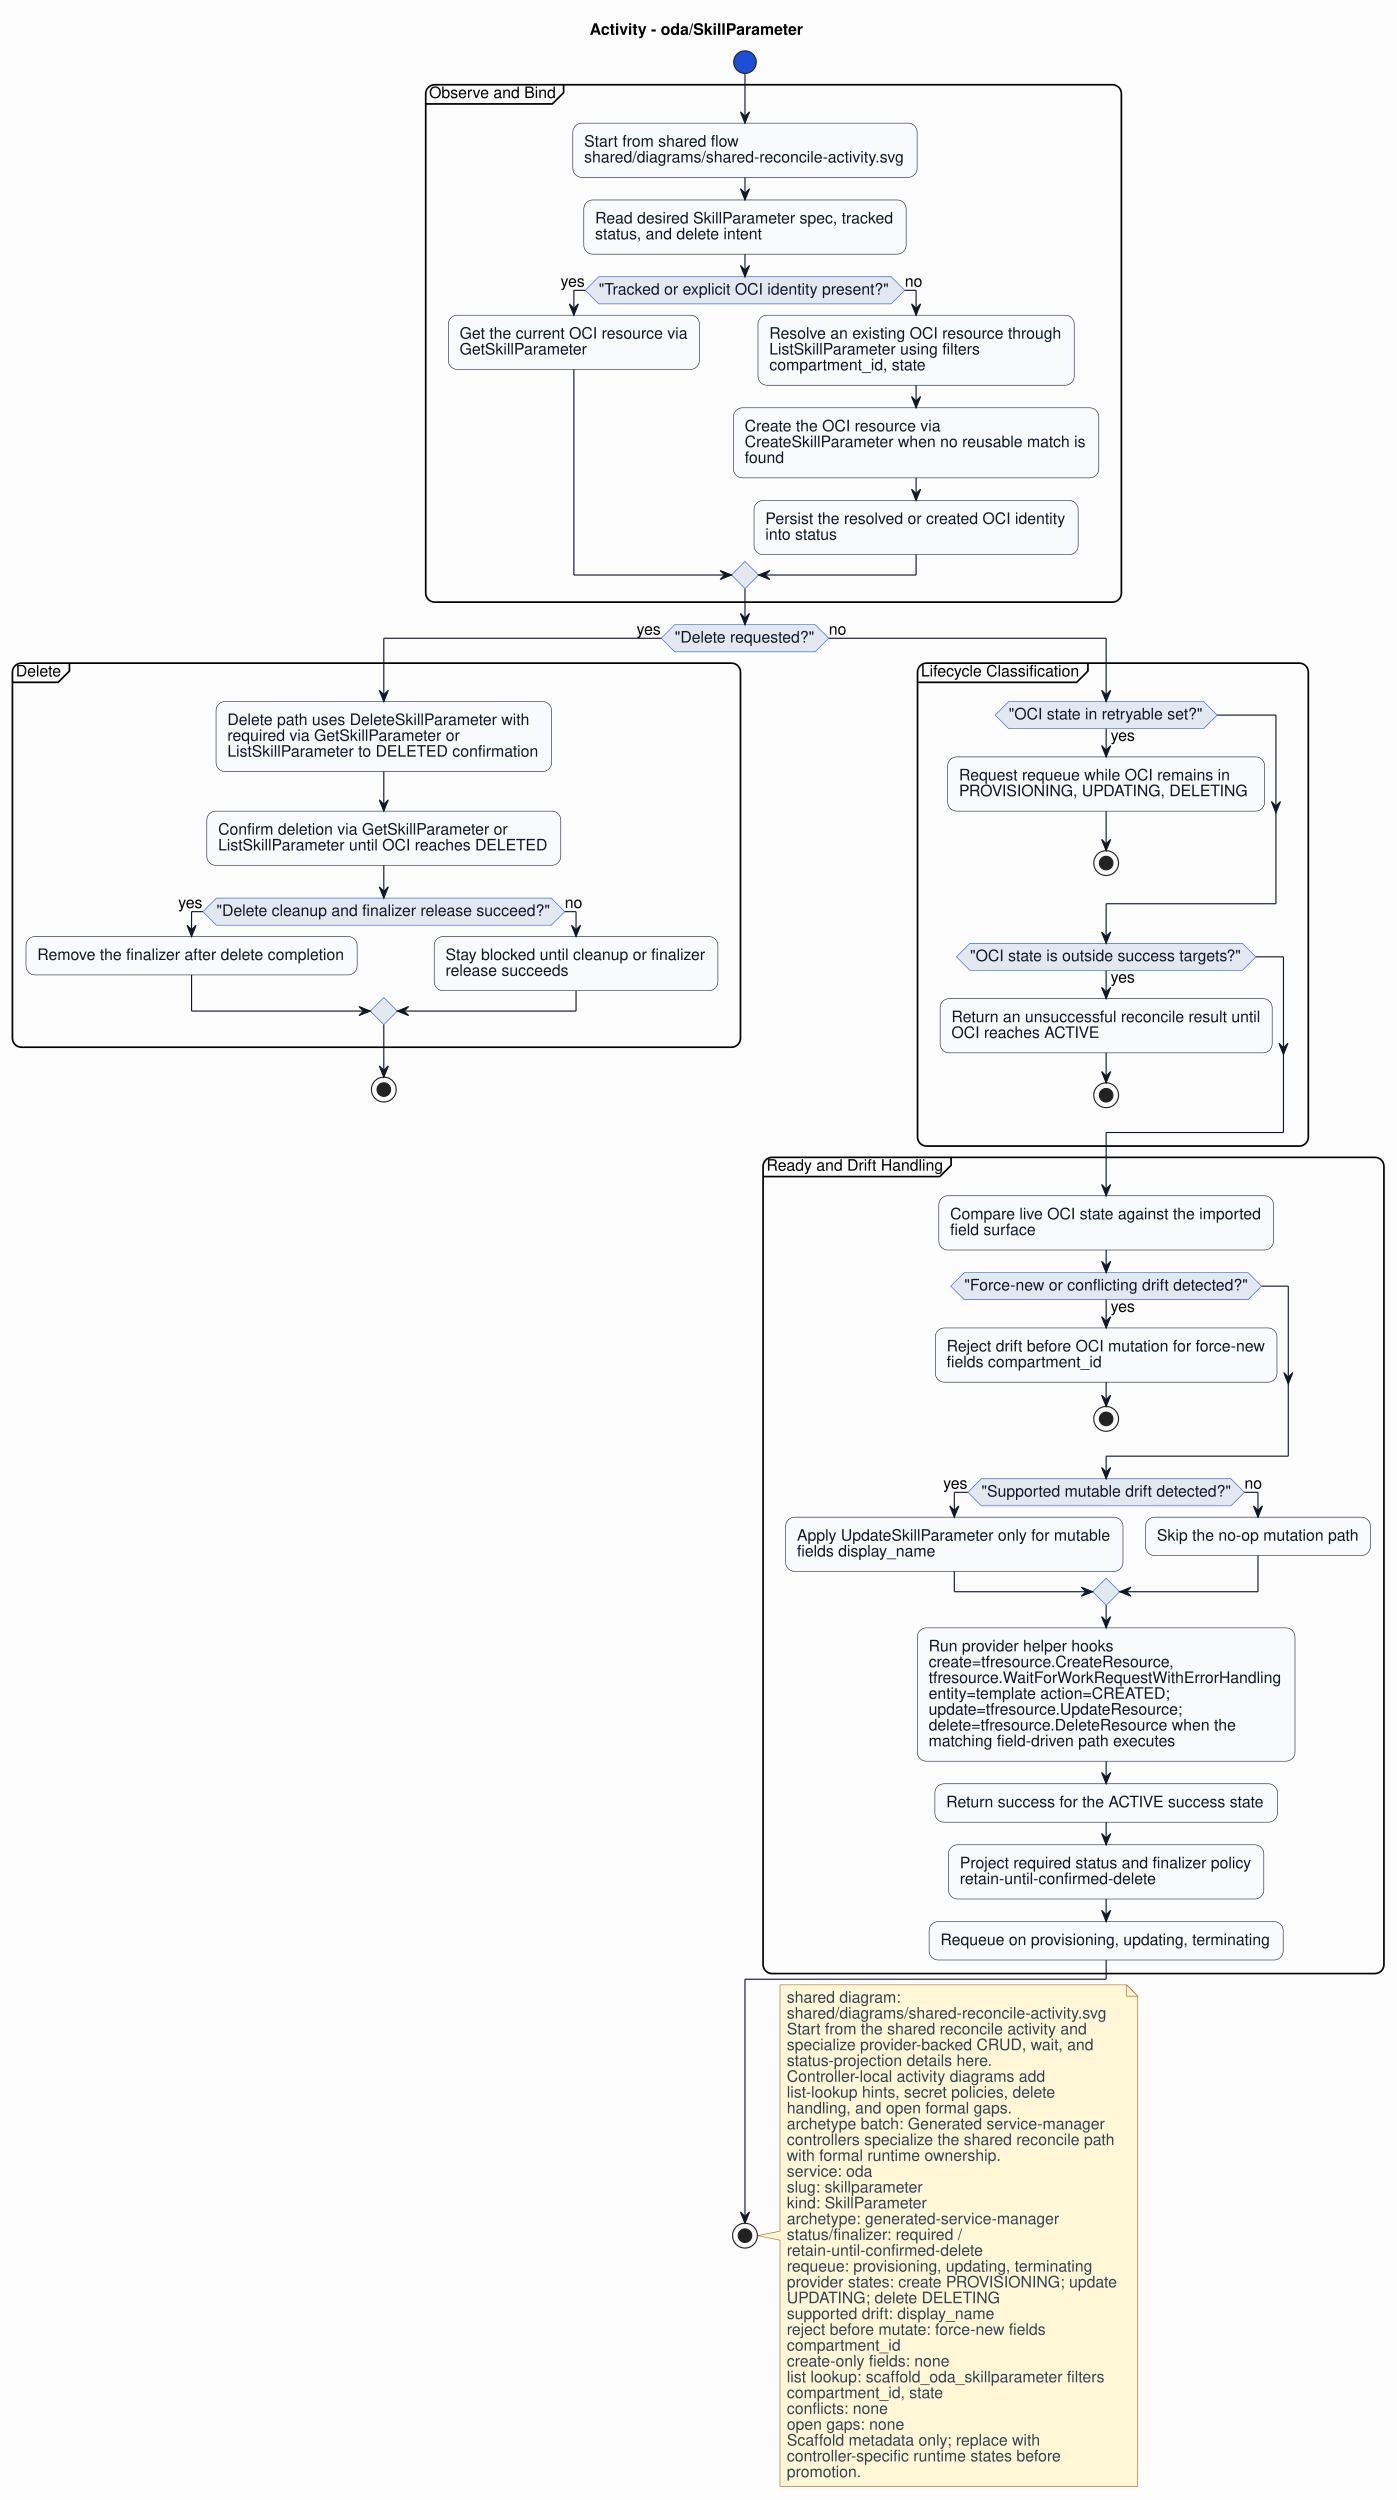
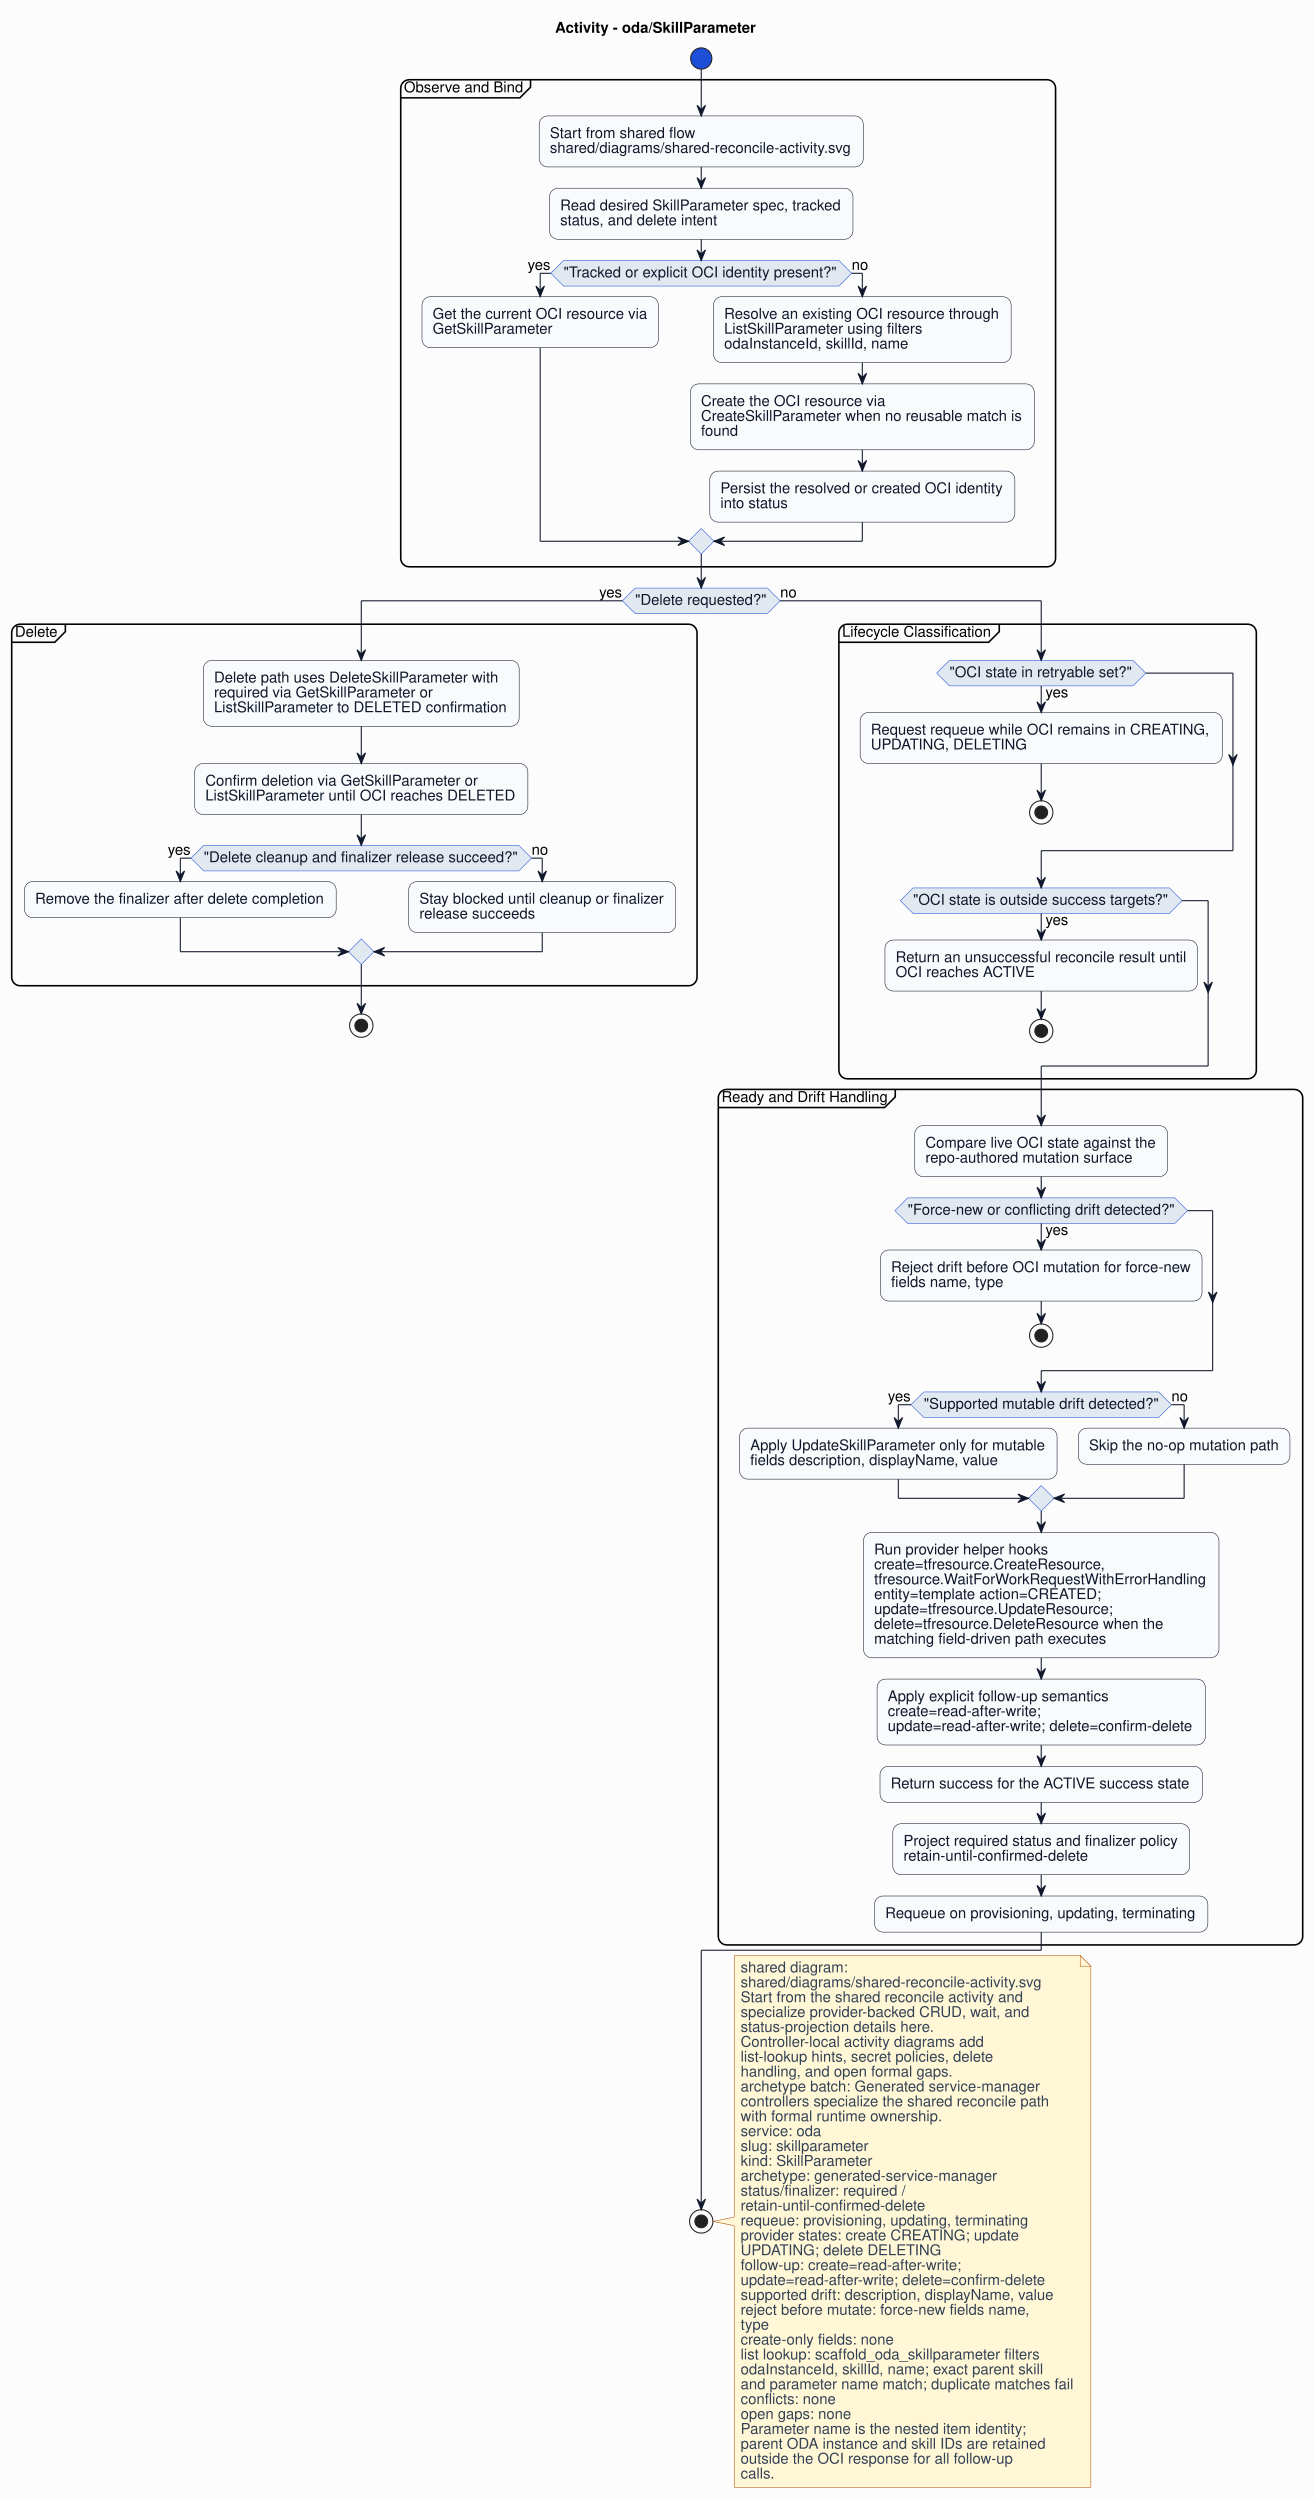
- <svg xmlns="http://www.w3.org/2000/svg" contentStyleType="text/css" data-diagram-type="ACTIVITY" height="2213px" preserveAspectRatio="none" style="width:1236px;height:2213px;background:#FCFCFD;" version="1.1" viewBox="0 0 1236 2213" width="1236px" zoomAndPan="magnify">
+ <svg xmlns="http://www.w3.org/2000/svg" contentStyleType="text/css" data-diagram-type="ACTIVITY" height="2351px" preserveAspectRatio="none" style="width:1236px;height:2351px;background:#FCFCFD;" version="1.1" viewBox="0 0 1236 2351" width="1236px" zoomAndPan="magnify">
  <defs />
  <g>
-     <rect fill="#FCFCFD" height="2213" style="stroke:none;stroke-width:1;" width="1236" x="0" y="0" />
+     <rect fill="#FCFCFD" height="2351" style="stroke:none;stroke-width:1;" width="1236" x="0" y="0" />
    <g class="title" data-source-line="10">
      <text fill="#000000" font-family="Helvetica" font-size="14" font-weight="bold" lengthAdjust="spacing" textLength="189.075" x="521.995" y="30.78">Activity - oda/SkillParameter</text>
    </g>
    <ellipse cx="659.455" cy="55" fill="#1D4ED8" rx="10" ry="10" style="stroke:#222222;stroke-width:1;" />
    <rect fill="none" height="458" rx="8" ry="8" style="stroke:#000000;stroke-width:1.5;" width="615.82" x="376.838" y="75" />
    <path d="M498.906,75 L498.906,82 L488.906,92 L376.838,92" fill="none" style="stroke:#000000;stroke-width:1.5;" />
    <text fill="#000000" font-family="Helvetica" font-size="14" lengthAdjust="spacing" textLength="112.068" x="379.838" y="86.78">Observe and Bind</text>
    <rect fill="#F8FAFC" height="48" rx="8" ry="8" style="stroke:#0F172A;stroke-width:0.5;" width="304.785" x="507.063" y="109" />
    <text fill="#0F172A" font-family="Helvetica" font-size="14" lengthAdjust="spacing" textLength="136.938" x="517.063" y="129.78">Start from shared flow</text>
    <text fill="#0F172A" font-family="Helvetica" font-size="14" lengthAdjust="spacing" textLength="284.785" x="517.063" y="143.78">shared/diagrams/shared-reconcile-activity.svg</text>
    <rect fill="#F8FAFC" height="48" rx="8" ry="8" style="stroke:#0F172A;stroke-width:0.5;" width="285.344" x="516.783" y="177" />
    <text fill="#0F172A" font-family="Helvetica" font-size="14" lengthAdjust="spacing" textLength="265.344" x="526.783" y="197.78">Read desired SkillParameter spec, tracked</text>
    <text fill="#0F172A" font-family="Helvetica" font-size="14" lengthAdjust="spacing" textLength="148.661" x="526.783" y="211.78">status, and delete intent</text>
    <polygon fill="#E2E8F0" points="529.99,245,788.921,245,800.921,257,788.921,269,529.99,269,517.99,257,529.99,245" style="stroke:#1D4ED8;stroke-width:0.5;" />
    <text fill="#0F172A" font-family="Helvetica" font-size="14" lengthAdjust="spacing" textLength="258.932" x="529.99" y="260.78">"Tracked or explicit OCI identity present?"</text>
    <text fill="#000000" font-family="Helvetica" font-size="14" lengthAdjust="spacing" textLength="21.786" x="496.203" y="253.78">yes</text>
    <text fill="#000000" font-family="Helvetica" font-size="14" lengthAdjust="spacing" textLength="15.572" x="800.921" y="253.78">no</text>
    <rect fill="#F8FAFC" height="48" rx="8" ry="8" style="stroke:#0F172A;stroke-width:0.5;" width="222.303" x="396.838" y="279" />
    <text fill="#0F172A" font-family="Helvetica" font-size="14" lengthAdjust="spacing" textLength="202.303" x="406.838" y="299.78">Get the current OCI resource via</text>
    <text fill="#0F172A" font-family="Helvetica" font-size="14" lengthAdjust="spacing" textLength="113.593" x="406.838" y="313.78">GetSkillParameter</text>
    <rect fill="#F8FAFC" height="62" rx="8" ry="8" style="stroke:#0F172A;stroke-width:0.5;" width="279.909" x="670.967" y="279" />
    <text fill="#0F172A" font-family="Helvetica" font-size="14" lengthAdjust="spacing" textLength="259.909" x="680.967" y="299.78">Resolve an existing OCI resource through</text>
    <text fill="#0F172A" font-family="Helvetica" font-size="14" lengthAdjust="spacing" textLength="187.51" x="680.967" y="313.78">ListSkillParameter using filters</text>
-     <text fill="#0F172A" font-family="Helvetica" font-size="14" lengthAdjust="spacing" textLength="138.51" x="680.967" y="327.78">compartment_id, state</text>
+     <text fill="#0F172A" font-family="Helvetica" font-size="14" lengthAdjust="spacing" textLength="173.544" x="680.967" y="327.78">odaInstanceId, skillId, name</text>
    <rect fill="#F8FAFC" height="62" rx="8" ry="8" style="stroke:#0F172A;stroke-width:0.5;" width="323.475" x="649.184" y="361" />
    <text fill="#0F172A" font-family="Helvetica" font-size="14" lengthAdjust="spacing" textLength="174.296" x="659.184" y="381.78">Create the OCI resource via</text>
    <text fill="#0F172A" font-family="Helvetica" font-size="14" lengthAdjust="spacing" textLength="303.475" x="659.184" y="395.78">CreateSkillParameter when no reusable match is</text>
    <text fill="#0F172A" font-family="Helvetica" font-size="14" lengthAdjust="spacing" textLength="35.034" x="659.184" y="409.78">found</text>
    <rect fill="#F8FAFC" height="48" rx="8" ry="8" style="stroke:#0F172A;stroke-width:0.5;" width="286.896" x="667.473" y="443" />
    <text fill="#0F172A" font-family="Helvetica" font-size="14" lengthAdjust="spacing" textLength="266.896" x="677.473" y="463.78">Persist the resolved or created OCI identity</text>
    <text fill="#0F172A" font-family="Helvetica" font-size="14" lengthAdjust="spacing" textLength="63.813" x="677.473" y="477.78">into status</text>
    <polygon fill="#E2E8F0" points="659.455,497,671.455,509,659.455,521,647.455,509,659.455,497" style="stroke:#1D4ED8;stroke-width:0.5;" />
    <polygon fill="#E2E8F0" points="597.279,553,721.632,553,733.632,565,721.632,577,597.279,577,585.279,565,597.279,553" style="stroke:#1D4ED8;stroke-width:0.5;" />
    <text fill="#0F172A" font-family="Helvetica" font-size="14" lengthAdjust="spacing" textLength="124.353" x="597.279" y="568.78">"Delete requested?"</text>
    <text fill="#000000" font-family="Helvetica" font-size="14" lengthAdjust="spacing" textLength="21.786" x="563.493" y="561.78">yes</text>
    <text fill="#000000" font-family="Helvetica" font-size="14" lengthAdjust="spacing" textLength="15.572" x="733.632" y="561.78">no</text>
    <rect fill="none" height="340" rx="8" ry="8" style="stroke:#000000;stroke-width:1.5;" width="644.481" x="11" y="587" />
    <path d="M61.469,587 L61.469,594 L51.469,604 L11,604" fill="none" style="stroke:#000000;stroke-width:1.5;" />
    <text fill="#000000" font-family="Helvetica" font-size="14" lengthAdjust="spacing" textLength="40.469" x="14" y="598.78">Delete</text>
    <rect fill="#F8FAFC" height="62" rx="8" ry="8" style="stroke:#0F172A;stroke-width:0.5;" width="296.985" x="191.251" y="621" />
    <text fill="#0F172A" font-family="Helvetica" font-size="14" lengthAdjust="spacing" textLength="269.24" x="201.251" y="641.78">Delete path uses DeleteSkillParameter with</text>
    <text fill="#0F172A" font-family="Helvetica" font-size="14" lengthAdjust="spacing" textLength="206.972" x="201.251" y="655.78">required via GetSkillParameter or</text>
    <text fill="#0F172A" font-family="Helvetica" font-size="14" lengthAdjust="spacing" textLength="276.985" x="201.251" y="669.78">ListSkillParameter to DELETED confirmation</text>
    <rect fill="#F8FAFC" height="48" rx="8" ry="8" style="stroke:#0F172A;stroke-width:0.5;" width="313.323" x="183.083" y="718" />
    <text fill="#0F172A" font-family="Helvetica" font-size="14" lengthAdjust="spacing" textLength="257.544" x="193.083" y="738.78">Confirm deletion via GetSkillParameter or</text>
    <text fill="#0F172A" font-family="Helvetica" font-size="14" lengthAdjust="spacing" textLength="293.323" x="193.083" y="752.78">ListSkillParameter until OCI reaches DELETED</text>
    <polygon fill="#E2E8F0" points="191.572,795,487.916,795,499.916,807,487.916,819,191.572,819,179.572,807,191.572,795" style="stroke:#1D4ED8;stroke-width:0.5;" />
    <text fill="#0F172A" font-family="Helvetica" font-size="14" lengthAdjust="spacing" textLength="296.345" x="191.572" y="810.78">"Delete cleanup and finalizer release succeed?"</text>
    <text fill="#000000" font-family="Helvetica" font-size="14" lengthAdjust="spacing" textLength="21.786" x="157.786" y="803.78">yes</text>
    <text fill="#000000" font-family="Helvetica" font-size="14" lengthAdjust="spacing" textLength="15.572" x="499.916" y="803.78">no</text>
    <rect fill="#F8FAFC" height="34" rx="8" ry="8" style="stroke:#0F172A;stroke-width:0.5;" width="293.144" x="23" y="829" />
    <text fill="#0F172A" font-family="Helvetica" font-size="14" lengthAdjust="spacing" textLength="273.144" x="33" y="849.78">Remove the finalizer after delete completion</text>
    <rect fill="#F8FAFC" height="48" rx="8" ry="8" style="stroke:#0F172A;stroke-width:0.5;" width="251.13" x="384.352" y="829" />
    <text fill="#0F172A" font-family="Helvetica" font-size="14" lengthAdjust="spacing" textLength="231.13" x="394.352" y="849.78">Stay blocked until cleanup or finalizer</text>
    <text fill="#0F172A" font-family="Helvetica" font-size="14" lengthAdjust="spacing" textLength="108.951" x="394.352" y="863.78">release succeeds</text>
    <polygon fill="#E2E8F0" points="339.744,883,351.744,895,339.744,907,327.744,895,339.744,883" style="stroke:#1D4ED8;stroke-width:0.5;" />
    <ellipse cx="339.744" cy="964.5" fill="none" rx="11" ry="11" style="stroke:#222222;stroke-width:1;" />
    <ellipse cx="339.744" cy="964.5" fill="#222222" rx="6" ry="6" style="stroke:#222222;stroke-width:1;" />
-     <rect fill="none" height="427.5" rx="8" ry="8" style="stroke:#000000;stroke-width:1.5;" width="345.916" x="812.208" y="587" />
-     <path d="M963.043,587 L963.043,594 L953.043,604 L812.208,604" fill="none" style="stroke:#000000;stroke-width:1.5;" />
-     <text fill="#000000" font-family="Helvetica" font-size="14" lengthAdjust="spacing" textLength="140.834" x="815.208" y="598.78">Lifecycle Classification</text>
-     <rect fill="#F8FAFC" height="48" rx="8" ry="8" style="stroke:#0F172A;stroke-width:0.5;" width="280.593" x="838.87" y="670" />
-     <text fill="#0F172A" font-family="Helvetica" font-size="14" lengthAdjust="spacing" textLength="240.454" x="848.87" y="690.78">Request requeue while OCI remains in</text>
-     <text fill="#0F172A" font-family="Helvetica" font-size="14" lengthAdjust="spacing" textLength="260.593" x="848.87" y="704.78">PROVISIONING, UPDATING, DELETING</text>
+     <rect fill="none" height="427.5" rx="8" ry="8" style="stroke:#000000;stroke-width:1.5;" width="392.571" x="788.881" y="587" />
+     <path d="M939.715,587 L939.715,594 L929.715,604 L788.881,604" fill="none" style="stroke:#000000;stroke-width:1.5;" />
+     <text fill="#000000" font-family="Helvetica" font-size="14" lengthAdjust="spacing" textLength="140.834" x="791.881" y="598.78">Lifecycle Classification</text>
+     <rect fill="#F8FAFC" height="48" rx="8" ry="8" style="stroke:#0F172A;stroke-width:0.5;" width="340.571" x="808.881" y="670" />
+     <text fill="#0F172A" font-family="Helvetica" font-size="14" lengthAdjust="spacing" textLength="320.571" x="818.881" y="690.78">Request requeue while OCI remains in CREATING,</text>
+     <text fill="#0F172A" font-family="Helvetica" font-size="14" lengthAdjust="spacing" textLength="150.131" x="818.881" y="704.78">UPDATING, DELETING</text>
    <ellipse cx="979.167" cy="764" fill="none" rx="11" ry="11" style="stroke:#222222;stroke-width:1;" />
    <ellipse cx="979.167" cy="764" fill="#222222" rx="6" ry="6" style="stroke:#222222;stroke-width:1;" />
    <polygon fill="#E2E8F0" points="892.883,621,1065.45,621,1077.45,633,1065.45,645,892.883,645,880.883,633,892.883,621" style="stroke:#1D4ED8;stroke-width:0.5;" />
    <text fill="#000000" font-family="Helvetica" font-size="14" lengthAdjust="spacing" textLength="21.786" x="983.167" y="655.78">yes</text>
    <text fill="#0F172A" font-family="Helvetica" font-size="14" lengthAdjust="spacing" textLength="172.566" x="892.883" y="636.78">"OCI state in retryable set?"</text>
    <rect fill="#F8FAFC" height="48" rx="8" ry="8" style="stroke:#0F172A;stroke-width:0.5;" width="293.916" x="832.208" y="884" />
    <text fill="#0F172A" font-family="Helvetica" font-size="14" lengthAdjust="spacing" textLength="273.916" x="842.208" y="904.78">Return an unsuccessful reconcile result until</text>
    <text fill="#0F172A" font-family="Helvetica" font-size="14" lengthAdjust="spacing" textLength="133.041" x="842.208" y="918.78">OCI reaches ACTIVE</text>
    <ellipse cx="979.167" cy="969.5" fill="none" rx="11" ry="11" style="stroke:#222222;stroke-width:1;" />
    <ellipse cx="979.167" cy="969.5" fill="#222222" rx="6" ry="6" style="stroke:#222222;stroke-width:1;" />
    <polygon fill="#E2E8F0" points="858.645,835,1099.688,835,1111.688,847,1099.688,859,858.645,859,846.645,847,858.645,835" style="stroke:#1D4ED8;stroke-width:0.5;" />
    <text fill="#000000" font-family="Helvetica" font-size="14" lengthAdjust="spacing" textLength="21.786" x="983.167" y="869.78">yes</text>
    <text fill="#0F172A" font-family="Helvetica" font-size="14" lengthAdjust="spacing" textLength="241.042" x="858.645" y="850.78">"OCI state is outside success targets?"</text>
-     <rect fill="none" height="722.5" rx="8" ry="8" style="stroke:#000000;stroke-width:1.5;" width="549.584" x="675.481" y="1024.5" />
+     <rect fill="none" height="804.5" rx="8" ry="8" style="stroke:#000000;stroke-width:1.5;" width="549.584" x="675.481" y="1024.5" />
    <path d="M841.901,1024.5 L841.901,1031.5 L831.901,1041.5 L675.481,1041.5" fill="none" style="stroke:#000000;stroke-width:1.5;" />
    <text fill="#000000" font-family="Helvetica" font-size="14" lengthAdjust="spacing" textLength="156.42" x="678.481" y="1036.28">Ready and Drift Handling</text>
-     <rect fill="#F8FAFC" height="48" rx="8" ry="8" style="stroke:#0F172A;stroke-width:0.5;" width="296.24" x="831.046" y="1058.5" />
-     <text fill="#0F172A" font-family="Helvetica" font-size="14" lengthAdjust="spacing" textLength="276.24" x="841.046" y="1079.28">Compare live OCI state against the imported</text>
-     <text fill="#0F172A" font-family="Helvetica" font-size="14" lengthAdjust="spacing" textLength="75.482" x="841.046" y="1093.28">field surface</text>
+     <rect fill="#F8FAFC" height="48" rx="8" ry="8" style="stroke:#0F172A;stroke-width:0.5;" width="237.882" x="860.226" y="1058.5" />
+     <text fill="#0F172A" font-family="Helvetica" font-size="14" lengthAdjust="spacing" textLength="217.882" x="870.226" y="1079.28">Compare live OCI state against the</text>
+     <text fill="#0F172A" font-family="Helvetica" font-size="14" lengthAdjust="spacing" textLength="195.337" x="870.226" y="1093.28">repo-authored mutation surface</text>
    <rect fill="#F8FAFC" height="48" rx="8" ry="8" style="stroke:#0F172A;stroke-width:0.5;" width="302.447" x="827.943" y="1175.5" />
    <text fill="#0F172A" font-family="Helvetica" font-size="14" lengthAdjust="spacing" textLength="282.447" x="837.943" y="1196.28">Reject drift before OCI mutation for force-new</text>
-     <text fill="#0F172A" font-family="Helvetica" font-size="14" lengthAdjust="spacing" textLength="136.951" x="837.943" y="1210.28">fields compartment_id</text>
+     <text fill="#0F172A" font-family="Helvetica" font-size="14" lengthAdjust="spacing" textLength="105.834" x="837.943" y="1210.28">fields name, type</text>
    <ellipse cx="979.167" cy="1256" fill="none" rx="11" ry="11" style="stroke:#222222;stroke-width:1;" />
    <ellipse cx="979.167" cy="1256" fill="#222222" rx="6" ry="6" style="stroke:#222222;stroke-width:1;" />
    <polygon fill="#E2E8F0" points="853.583,1126.5,1104.749,1126.5,1116.749,1138.5,1104.749,1150.5,853.583,1150.5,841.583,1138.5,853.583,1126.5" style="stroke:#1D4ED8;stroke-width:0.5;" />
    <text fill="#000000" font-family="Helvetica" font-size="14" lengthAdjust="spacing" textLength="21.786" x="983.167" y="1161.28">yes</text>
    <text fill="#0F172A" font-family="Helvetica" font-size="14" lengthAdjust="spacing" textLength="251.166" x="853.583" y="1142.28">"Force-new or conflicting drift detected?"</text>
    <polygon fill="#E2E8F0" points="868.739,1309,1089.594,1309,1101.594,1321,1089.594,1333,868.739,1333,856.739,1321,868.739,1309" style="stroke:#1D4ED8;stroke-width:0.5;" />
    <text fill="#0F172A" font-family="Helvetica" font-size="14" lengthAdjust="spacing" textLength="220.856" x="868.739" y="1324.78">"Supported mutable drift detected?"</text>
    <text fill="#000000" font-family="Helvetica" font-size="14" lengthAdjust="spacing" textLength="21.786" x="834.953" y="1317.78">yes</text>
    <text fill="#000000" font-family="Helvetica" font-size="14" lengthAdjust="spacing" textLength="15.572" x="1101.594" y="1317.78">no</text>
    <rect fill="#F8FAFC" height="48" rx="8" ry="8" style="stroke:#0F172A;stroke-width:0.5;" width="298.578" x="695.481" y="1343" />
    <text fill="#0F172A" font-family="Helvetica" font-size="14" lengthAdjust="spacing" textLength="278.578" x="705.481" y="1363.78">Apply UpdateSkillParameter only for mutable</text>
-     <text fill="#0F172A" font-family="Helvetica" font-size="14" lengthAdjust="spacing" textLength="122.958" x="705.481" y="1377.78">fields display_name</text>
+     <text fill="#0F172A" font-family="Helvetica" font-size="14" lengthAdjust="spacing" textLength="234.227" x="705.481" y="1377.78">fields description, displayName, value</text>
    <rect fill="#F8FAFC" height="34" rx="8" ry="8" style="stroke:#0F172A;stroke-width:0.5;" width="199.006" x="1014.06" y="1343" />
    <text fill="#0F172A" font-family="Helvetica" font-size="14" lengthAdjust="spacing" textLength="179.006" x="1024.06" y="1363.78">Skip the no-op mutation path</text>
    <polygon fill="#E2E8F0" points="979.167,1397,991.167,1409,979.167,1421,967.167,1409,979.167,1397" style="stroke:#1D4ED8;stroke-width:0.5;" />
    <rect fill="#F8FAFC" height="118" rx="8" ry="8" style="stroke:#0F172A;stroke-width:0.5;" width="334.316" x="812.008" y="1441" />
    <text fill="#0F172A" font-family="Helvetica" font-size="14" lengthAdjust="spacing" textLength="164.206" x="822.008" y="1461.78">Run provider helper hooks</text>
    <text fill="#0F172A" font-family="Helvetica" font-size="14" lengthAdjust="spacing" textLength="219.051" x="822.008" y="1475.78">create=tfresource.CreateResource,</text>
    <text fill="#0F172A" font-family="Helvetica" font-size="14" lengthAdjust="spacing" textLength="314.316" x="822.008" y="1489.78">tfresource.WaitForWorkRequestWithErrorHandling</text>
    <text fill="#0F172A" font-family="Helvetica" font-size="14" lengthAdjust="spacing" textLength="215.544" x="822.008" y="1503.78">entity=template action=CREATED;</text>
    <text fill="#0F172A" font-family="Helvetica" font-size="14" lengthAdjust="spacing" textLength="226.085" x="822.008" y="1517.78">update=tfresource.UpdateResource;</text>
    <text fill="#0F172A" font-family="Helvetica" font-size="14" lengthAdjust="spacing" textLength="273.554" x="822.008" y="1531.78">delete=tfresource.DeleteResource when the</text>
    <text fill="#0F172A" font-family="Helvetica" font-size="14" lengthAdjust="spacing" textLength="220.233" x="822.008" y="1545.78">matching field-driven path executes</text>
-     <rect fill="#F8FAFC" height="34" rx="8" ry="8" style="stroke:#0F172A;stroke-width:0.5;" width="303.22" x="827.557" y="1579" />
-     <text fill="#0F172A" font-family="Helvetica" font-size="14" lengthAdjust="spacing" textLength="283.22" x="837.557" y="1599.78">Return success for the ACTIVE success state</text>
-     <rect fill="#F8FAFC" height="48" rx="8" ry="8" style="stroke:#0F172A;stroke-width:0.5;" width="279.13" x="839.602" y="1633" />
-     <text fill="#0F172A" font-family="Helvetica" font-size="14" lengthAdjust="spacing" textLength="259.13" x="849.602" y="1653.78">Project required status and finalizer policy</text>
-     <text fill="#0F172A" font-family="Helvetica" font-size="14" lengthAdjust="spacing" textLength="174.303" x="849.602" y="1667.78">retain-until-confirmed-delete</text>
-     <rect fill="#F8FAFC" height="34" rx="8" ry="8" style="stroke:#0F172A;stroke-width:0.5;" width="313.419" x="822.457" y="1701" />
-     <text fill="#0F172A" font-family="Helvetica" font-size="14" lengthAdjust="spacing" textLength="293.419" x="832.457" y="1721.78">Requeue on provisioning, updating, terminating</text>
-     <path d="M690.455,1757 L690.455,1975 L670.455,1979 L690.455,1983 L690.455,2201 A0,0 0 0 0 690.455,2201 L1007.137,2201 A0,0 0 0 0 1007.137,2201 L1007.137,1767 L997.137,1757 L690.455,1757 A0,0 0 0 0 690.455,1757" fill="#FFF7D6" style="stroke:#B45309;stroke-width:0.5;" />
-     <path d="M997.137,1757 L997.137,1767 L1007.137,1767 L997.137,1757" fill="#FFF7D6" style="stroke:#B45309;stroke-width:0.5;" />
-     <text fill="#334155" font-family="Helvetica" font-size="14" lengthAdjust="spacing" textLength="101.165" x="696.455" y="1772.78">shared diagram:</text>
-     <text fill="#334155" font-family="Helvetica" font-size="14" lengthAdjust="spacing" textLength="284.785" x="696.455" y="1786.78">shared/diagrams/shared-reconcile-activity.svg</text>
-     <text fill="#334155" font-family="Helvetica" font-size="14" lengthAdjust="spacing" textLength="265.344" x="696.455" y="1800.78">Start from the shared reconcile activity and</text>
-     <text fill="#334155" font-family="Helvetica" font-size="14" lengthAdjust="spacing" textLength="273.896" x="696.455" y="1814.78">specialize provider-backed CRUD, wait, and</text>
-     <text fill="#334155" font-family="Helvetica" font-size="14" lengthAdjust="spacing" textLength="182.875" x="696.455" y="1828.78">status-projection details here.</text>
-     <text fill="#334155" font-family="Helvetica" font-size="14" lengthAdjust="spacing" textLength="229.537" x="696.455" y="1842.78">Controller-local activity diagrams add</text>
-     <text fill="#334155" font-family="Helvetica" font-size="14" lengthAdjust="spacing" textLength="238.895" x="696.455" y="1856.78">list-lookup hints, secret policies, delete</text>
-     <text fill="#334155" font-family="Helvetica" font-size="14" lengthAdjust="spacing" textLength="200.033" x="696.455" y="1870.78">handling, and open formal gaps.</text>
-     <text fill="#334155" font-family="Helvetica" font-size="14" lengthAdjust="spacing" textLength="281.709" x="696.455" y="1884.78">archetype batch: Generated service-manager</text>
-     <text fill="#334155" font-family="Helvetica" font-size="14" lengthAdjust="spacing" textLength="291.047" x="696.455" y="1898.78">controllers specialize the shared reconcile path</text>
-     <text fill="#334155" font-family="Helvetica" font-size="14" lengthAdjust="spacing" textLength="189.848" x="696.455" y="1912.78">with formal runtime ownership.</text>
-     <text fill="#334155" font-family="Helvetica" font-size="14" lengthAdjust="spacing" textLength="75.482" x="696.455" y="1926.78">service: oda</text>
-     <text fill="#334155" font-family="Helvetica" font-size="14" lengthAdjust="spacing" textLength="120.6" x="696.455" y="1940.78">slug: skillparameter</text>
-     <text fill="#334155" font-family="Helvetica" font-size="14" lengthAdjust="spacing" textLength="124.489" x="696.455" y="1954.78">kind: SkillParameter</text>
-     <text fill="#334155" font-family="Helvetica" font-size="14" lengthAdjust="spacing" textLength="241.24" x="696.455" y="1968.78">archetype: generated-service-manager</text>
-     <text fill="#334155" font-family="Helvetica" font-size="14" lengthAdjust="spacing" textLength="156.406" x="696.455" y="1982.78">status/finalizer: required /</text>
-     <text fill="#334155" font-family="Helvetica" font-size="14" lengthAdjust="spacing" textLength="174.303" x="696.455" y="1996.78">retain-until-confirmed-delete</text>
-     <text fill="#334155" font-family="Helvetica" font-size="14" lengthAdjust="spacing" textLength="272.398" x="696.455" y="2010.78">requeue: provisioning, updating, terminating</text>
-     <text fill="#334155" font-family="Helvetica" font-size="14" lengthAdjust="spacing" textLength="295.682" x="696.455" y="2024.78">provider states: create PROVISIONING; update</text>
-     <text fill="#334155" font-family="Helvetica" font-size="14" lengthAdjust="spacing" textLength="192.165" x="696.455" y="2038.78">UPDATING; delete DELETING</text>
-     <text fill="#334155" font-family="Helvetica" font-size="14" lengthAdjust="spacing" textLength="183.661" x="696.455" y="2052.78">supported drift: display_name</text>
-     <text fill="#334155" font-family="Helvetica" font-size="14" lengthAdjust="spacing" textLength="230.33" x="696.455" y="2066.78">reject before mutate: force-new fields</text>
-     <text fill="#334155" font-family="Helvetica" font-size="14" lengthAdjust="spacing" textLength="100.379" x="696.455" y="2080.78">compartment_id</text>
-     <text fill="#334155" font-family="Helvetica" font-size="14" lengthAdjust="spacing" textLength="144.751" x="696.455" y="2094.78">create-only fields: none</text>
-     <text fill="#334155" font-family="Helvetica" font-size="14" lengthAdjust="spacing" textLength="281.688" x="696.455" y="2108.78">list lookup: scaffold_oda_skillparameter filters</text>
-     <text fill="#334155" font-family="Helvetica" font-size="14" lengthAdjust="spacing" textLength="138.51" x="696.455" y="2122.78">compartment_id, state</text>
-     <text fill="#334155" font-family="Helvetica" font-size="14" lengthAdjust="spacing" textLength="89.496" x="696.455" y="2136.78">conflicts: none</text>
-     <text fill="#334155" font-family="Helvetica" font-size="14" lengthAdjust="spacing" textLength="104.316" x="696.455" y="2150.78">open gaps: none</text>
-     <text fill="#334155" font-family="Helvetica" font-size="14" lengthAdjust="spacing" textLength="224.902" x="696.455" y="2164.78">Scaffold metadata only; replace with</text>
-     <text fill="#334155" font-family="Helvetica" font-size="14" lengthAdjust="spacing" textLength="244.323" x="696.455" y="2178.78">controller-specific runtime states before</text>
-     <text fill="#334155" font-family="Helvetica" font-size="14" lengthAdjust="spacing" textLength="66.144" x="696.455" y="2192.78">promotion.</text>
-     <ellipse cx="659.455" cy="1979" fill="none" rx="11" ry="11" style="stroke:#222222;stroke-width:1;" />
-     <ellipse cx="659.455" cy="1979" fill="#222222" rx="6" ry="6" style="stroke:#222222;stroke-width:1;" />
+     <rect fill="#F8FAFC" height="62" rx="8" ry="8" style="stroke:#0F172A;stroke-width:0.5;" width="308.716" x="824.809" y="1579" />
+     <text fill="#0F172A" font-family="Helvetica" font-size="14" lengthAdjust="spacing" textLength="208.53" x="834.809" y="1599.78">Apply explicit follow-up semantics</text>
+     <text fill="#0F172A" font-family="Helvetica" font-size="14" lengthAdjust="spacing" textLength="145.893" x="834.809" y="1613.78">create=read-after-write;</text>
+     <text fill="#0F172A" font-family="Helvetica" font-size="14" lengthAdjust="spacing" textLength="288.716" x="834.809" y="1627.78">update=read-after-write; delete=confirm-delete</text>
+     <rect fill="#F8FAFC" height="34" rx="8" ry="8" style="stroke:#0F172A;stroke-width:0.5;" width="303.22" x="827.557" y="1661" />
+     <text fill="#0F172A" font-family="Helvetica" font-size="14" lengthAdjust="spacing" textLength="283.22" x="837.557" y="1681.78">Return success for the ACTIVE success state</text>
+     <rect fill="#F8FAFC" height="48" rx="8" ry="8" style="stroke:#0F172A;stroke-width:0.5;" width="279.13" x="839.602" y="1715" />
+     <text fill="#0F172A" font-family="Helvetica" font-size="14" lengthAdjust="spacing" textLength="259.13" x="849.602" y="1735.78">Project required status and finalizer policy</text>
+     <text fill="#0F172A" font-family="Helvetica" font-size="14" lengthAdjust="spacing" textLength="174.303" x="849.602" y="1749.78">retain-until-confirmed-delete</text>
+     <rect fill="#F8FAFC" height="34" rx="8" ry="8" style="stroke:#0F172A;stroke-width:0.5;" width="313.419" x="822.457" y="1783" />
+     <text fill="#0F172A" font-family="Helvetica" font-size="14" lengthAdjust="spacing" textLength="293.419" x="832.457" y="1803.78">Requeue on provisioning, updating, terminating</text>
+     <path d="M690.455,1839 L690.455,2085 L670.455,2089 L690.455,2093 L690.455,2339 A0,0 0 0 0 690.455,2339 L1025.84,2339 A0,0 0 0 0 1025.84,2339 L1025.84,1849 L1015.84,1839 L690.455,1839 A0,0 0 0 0 690.455,1839" fill="#FFF7D6" style="stroke:#B45309;stroke-width:0.5;" />
+     <path d="M1015.84,1839 L1015.84,1849 L1025.84,1849 L1015.84,1839" fill="#FFF7D6" style="stroke:#B45309;stroke-width:0.5;" />
+     <text fill="#334155" font-family="Helvetica" font-size="14" lengthAdjust="spacing" textLength="101.165" x="696.455" y="1854.78">shared diagram:</text>
+     <text fill="#334155" font-family="Helvetica" font-size="14" lengthAdjust="spacing" textLength="284.785" x="696.455" y="1868.78">shared/diagrams/shared-reconcile-activity.svg</text>
+     <text fill="#334155" font-family="Helvetica" font-size="14" lengthAdjust="spacing" textLength="265.344" x="696.455" y="1882.78">Start from the shared reconcile activity and</text>
+     <text fill="#334155" font-family="Helvetica" font-size="14" lengthAdjust="spacing" textLength="273.896" x="696.455" y="1896.78">specialize provider-backed CRUD, wait, and</text>
+     <text fill="#334155" font-family="Helvetica" font-size="14" lengthAdjust="spacing" textLength="182.875" x="696.455" y="1910.78">status-projection details here.</text>
+     <text fill="#334155" font-family="Helvetica" font-size="14" lengthAdjust="spacing" textLength="229.537" x="696.455" y="1924.78">Controller-local activity diagrams add</text>
+     <text fill="#334155" font-family="Helvetica" font-size="14" lengthAdjust="spacing" textLength="238.895" x="696.455" y="1938.78">list-lookup hints, secret policies, delete</text>
+     <text fill="#334155" font-family="Helvetica" font-size="14" lengthAdjust="spacing" textLength="200.033" x="696.455" y="1952.78">handling, and open formal gaps.</text>
+     <text fill="#334155" font-family="Helvetica" font-size="14" lengthAdjust="spacing" textLength="281.709" x="696.455" y="1966.78">archetype batch: Generated service-manager</text>
+     <text fill="#334155" font-family="Helvetica" font-size="14" lengthAdjust="spacing" textLength="291.047" x="696.455" y="1980.78">controllers specialize the shared reconcile path</text>
+     <text fill="#334155" font-family="Helvetica" font-size="14" lengthAdjust="spacing" textLength="189.848" x="696.455" y="1994.78">with formal runtime ownership.</text>
+     <text fill="#334155" font-family="Helvetica" font-size="14" lengthAdjust="spacing" textLength="75.482" x="696.455" y="2008.78">service: oda</text>
+     <text fill="#334155" font-family="Helvetica" font-size="14" lengthAdjust="spacing" textLength="120.6" x="696.455" y="2022.78">slug: skillparameter</text>
+     <text fill="#334155" font-family="Helvetica" font-size="14" lengthAdjust="spacing" textLength="124.489" x="696.455" y="2036.78">kind: SkillParameter</text>
+     <text fill="#334155" font-family="Helvetica" font-size="14" lengthAdjust="spacing" textLength="241.24" x="696.455" y="2050.78">archetype: generated-service-manager</text>
+     <text fill="#334155" font-family="Helvetica" font-size="14" lengthAdjust="spacing" textLength="156.406" x="696.455" y="2064.78">status/finalizer: required /</text>
+     <text fill="#334155" font-family="Helvetica" font-size="14" lengthAdjust="spacing" textLength="174.303" x="696.455" y="2078.78">retain-until-confirmed-delete</text>
+     <text fill="#334155" font-family="Helvetica" font-size="14" lengthAdjust="spacing" textLength="272.398" x="696.455" y="2092.78">requeue: provisioning, updating, terminating</text>
+     <text fill="#334155" font-family="Helvetica" font-size="14" lengthAdjust="spacing" textLength="265.337" x="696.455" y="2106.78">provider states: create CREATING; update</text>
+     <text fill="#334155" font-family="Helvetica" font-size="14" lengthAdjust="spacing" textLength="192.165" x="696.455" y="2120.78">UPDATING; delete DELETING</text>
+     <text fill="#334155" font-family="Helvetica" font-size="14" lengthAdjust="spacing" textLength="209.699" x="696.455" y="2134.78">follow-up: create=read-after-write;</text>
+     <text fill="#334155" font-family="Helvetica" font-size="14" lengthAdjust="spacing" textLength="288.716" x="696.455" y="2148.78">update=read-after-write; delete=confirm-delete</text>
+     <text fill="#334155" font-family="Helvetica" font-size="14" lengthAdjust="spacing" textLength="294.93" x="696.455" y="2162.78">supported drift: description, displayName, value</text>
+     <text fill="#334155" font-family="Helvetica" font-size="14" lengthAdjust="spacing" textLength="273.13" x="696.455" y="2176.78">reject before mutate: force-new fields name,</text>
+     <text fill="#334155" font-family="Helvetica" font-size="14" lengthAdjust="spacing" textLength="26.462" x="696.455" y="2190.78">type</text>
+     <text fill="#334155" font-family="Helvetica" font-size="14" lengthAdjust="spacing" textLength="144.751" x="696.455" y="2204.78">create-only fields: none</text>
+     <text fill="#334155" font-family="Helvetica" font-size="14" lengthAdjust="spacing" textLength="281.688" x="696.455" y="2218.78">list lookup: scaffold_oda_skillparameter filters</text>
+     <text fill="#334155" font-family="Helvetica" font-size="14" lengthAdjust="spacing" textLength="285.592" x="696.455" y="2232.78">odaInstanceId, skillId, name; exact parent skill</text>
+     <text fill="#334155" font-family="Helvetica" font-size="14" lengthAdjust="spacing" textLength="314.385" x="696.455" y="2246.78">and parameter name match; duplicate matches fail</text>
+     <text fill="#334155" font-family="Helvetica" font-size="14" lengthAdjust="spacing" textLength="89.496" x="696.455" y="2260.78">conflicts: none</text>
+     <text fill="#334155" font-family="Helvetica" font-size="14" lengthAdjust="spacing" textLength="104.316" x="696.455" y="2274.78">open gaps: none</text>
+     <text fill="#334155" font-family="Helvetica" font-size="14" lengthAdjust="spacing" textLength="270.019" x="696.455" y="2288.78">Parameter name is the nested item identity;</text>
+     <text fill="#334155" font-family="Helvetica" font-size="14" lengthAdjust="spacing" textLength="287.923" x="696.455" y="2302.78">parent ODA instance and skill IDs are retained</text>
+     <text fill="#334155" font-family="Helvetica" font-size="14" lengthAdjust="spacing" textLength="256.799" x="696.455" y="2316.78">outside the OCI response for all follow-up</text>
+     <text fill="#334155" font-family="Helvetica" font-size="14" lengthAdjust="spacing" textLength="31.896" x="696.455" y="2330.78">calls.</text>
+     <ellipse cx="659.455" cy="2089" fill="none" rx="11" ry="11" style="stroke:#222222;stroke-width:1;" />
+     <ellipse cx="659.455" cy="2089" fill="#222222" rx="6" ry="6" style="stroke:#222222;stroke-width:1;" />
    <line style="stroke:#0F172A;stroke-width:1;" x1="659.455" x2="659.455" y1="157" y2="177" />
    <polygon fill="#0F172A" points="655.455,167,659.455,177,663.455,167,659.455,171" style="stroke:#0F172A;stroke-width:1;" />
    <line style="stroke:#0F172A;stroke-width:1;" x1="810.921" x2="810.921" y1="341" y2="361" />
    <polygon fill="#0F172A" points="806.921,351,810.921,361,814.921,351,810.921,355" style="stroke:#0F172A;stroke-width:1;" />
    <line style="stroke:#0F172A;stroke-width:1;" x1="810.921" x2="810.921" y1="423" y2="443" />
    <polygon fill="#0F172A" points="806.921,433,810.921,443,814.921,433,810.921,437" style="stroke:#0F172A;stroke-width:1;" />
    <line style="stroke:#0F172A;stroke-width:1;" x1="517.99" x2="507.99" y1="257" y2="257" />
    <line style="stroke:#0F172A;stroke-width:1;" x1="507.99" x2="507.99" y1="257" y2="279" />
    <polygon fill="#0F172A" points="503.99,269,507.99,279,511.99,269,507.99,273" style="stroke:#0F172A;stroke-width:1;" />
    <line style="stroke:#0F172A;stroke-width:1;" x1="800.921" x2="810.921" y1="257" y2="257" />
    <line style="stroke:#0F172A;stroke-width:1;" x1="810.921" x2="810.921" y1="257" y2="279" />
    <polygon fill="#0F172A" points="806.921,269,810.921,279,814.921,269,810.921,273" style="stroke:#0F172A;stroke-width:1;" />
    <line style="stroke:#0F172A;stroke-width:1;" x1="507.99" x2="507.99" y1="327" y2="509" />
    <line style="stroke:#0F172A;stroke-width:1;" x1="507.99" x2="647.455" y1="509" y2="509" />
    <polygon fill="#0F172A" points="637.455,505,647.455,509,637.455,513,641.455,509" style="stroke:#0F172A;stroke-width:1;" />
    <line style="stroke:#0F172A;stroke-width:1;" x1="810.921" x2="810.921" y1="491" y2="509" />
    <line style="stroke:#0F172A;stroke-width:1;" x1="810.921" x2="671.455" y1="509" y2="509" />
    <polygon fill="#0F172A" points="681.455,505,671.455,509,681.455,513,677.455,509" style="stroke:#0F172A;stroke-width:1;" />
    <line style="stroke:#0F172A;stroke-width:1;" x1="659.455" x2="659.455" y1="225" y2="245" />
    <polygon fill="#0F172A" points="655.455,235,659.455,245,663.455,235,659.455,239" style="stroke:#0F172A;stroke-width:1;" />
    <line style="stroke:#0F172A;stroke-width:1;" x1="659.455" x2="659.455" y1="65" y2="109" />
    <polygon fill="#0F172A" points="655.455,99,659.455,109,663.455,99,659.455,103" style="stroke:#0F172A;stroke-width:1;" />
    <line style="stroke:#0F172A;stroke-width:1;" x1="339.744" x2="339.744" y1="683" y2="718" />
    <polygon fill="#0F172A" points="335.744,708,339.744,718,343.744,708,339.744,712" style="stroke:#0F172A;stroke-width:1;" />
    <line style="stroke:#0F172A;stroke-width:1;" x1="179.572" x2="169.572" y1="807" y2="807" />
    <line style="stroke:#0F172A;stroke-width:1;" x1="169.572" x2="169.572" y1="807" y2="829" />
    <polygon fill="#0F172A" points="165.572,819,169.572,829,173.572,819,169.572,823" style="stroke:#0F172A;stroke-width:1;" />
    <line style="stroke:#0F172A;stroke-width:1;" x1="499.916" x2="509.916" y1="807" y2="807" />
    <line style="stroke:#0F172A;stroke-width:1;" x1="509.916" x2="509.916" y1="807" y2="829" />
    <polygon fill="#0F172A" points="505.916,819,509.916,829,513.917,819,509.916,823" style="stroke:#0F172A;stroke-width:1;" />
    <line style="stroke:#0F172A;stroke-width:1;" x1="169.572" x2="169.572" y1="863" y2="895" />
    <line style="stroke:#0F172A;stroke-width:1;" x1="169.572" x2="327.744" y1="895" y2="895" />
    <polygon fill="#0F172A" points="317.744,891,327.744,895,317.744,899,321.744,895" style="stroke:#0F172A;stroke-width:1;" />
    <line style="stroke:#0F172A;stroke-width:1;" x1="509.916" x2="509.916" y1="877" y2="895" />
    <line style="stroke:#0F172A;stroke-width:1;" x1="509.916" x2="351.744" y1="895" y2="895" />
    <polygon fill="#0F172A" points="361.744,891,351.744,895,361.744,899,357.744,895" style="stroke:#0F172A;stroke-width:1;" />
    <line style="stroke:#0F172A;stroke-width:1;" x1="339.744" x2="339.744" y1="766" y2="795" />
    <polygon fill="#0F172A" points="335.744,785,339.744,795,343.744,785,339.744,789" style="stroke:#0F172A;stroke-width:1;" />
    <line style="stroke:#0F172A;stroke-width:1;" x1="339.744" x2="339.744" y1="907" y2="953.5" />
    <polygon fill="#0F172A" points="335.744,943.5,339.744,953.5,343.744,943.5,339.744,947.5" style="stroke:#0F172A;stroke-width:1;" />
    <line style="stroke:#0F172A;stroke-width:1;" x1="979.167" x2="979.167" y1="718" y2="753" />
    <polygon fill="#0F172A" points="975.167,743,979.167,753,983.167,743,979.167,747" style="stroke:#0F172A;stroke-width:1;" />
    <line style="stroke:#0F172A;stroke-width:1;" x1="979.167" x2="979.167" y1="645" y2="670" />
    <polygon fill="#0F172A" points="975.167,660,979.167,670,983.167,660,979.167,664" style="stroke:#0F172A;stroke-width:1;" />
-     <line style="stroke:#0F172A;stroke-width:1;" x1="1077.45" x2="1129.463" y1="633" y2="633" />
-     <polygon fill="#0F172A" points="1125.463,709.5,1129.463,719.5,1133.463,709.5,1129.463,713.5" style="stroke:#0F172A;stroke-width:1;" />
-     <line style="stroke:#0F172A;stroke-width:1;" x1="1129.463" x2="1129.463" y1="633" y2="800" />
-     <line style="stroke:#0F172A;stroke-width:1;" x1="1129.463" x2="979.167" y1="800" y2="800" />
+     <line style="stroke:#0F172A;stroke-width:1;" x1="1077.45" x2="1159.452" y1="633" y2="633" />
+     <polygon fill="#0F172A" points="1155.452,709.5,1159.452,719.5,1163.452,709.5,1159.452,713.5" style="stroke:#0F172A;stroke-width:1;" />
+     <line style="stroke:#0F172A;stroke-width:1;" x1="1159.452" x2="1159.452" y1="633" y2="800" />
+     <line style="stroke:#0F172A;stroke-width:1;" x1="1159.452" x2="979.167" y1="800" y2="800" />
    <line style="stroke:#0F172A;stroke-width:1;" x1="979.167" x2="979.167" y1="800" y2="835" />
    <polygon fill="#0F172A" points="975.167,825,979.167,835,983.167,825,979.167,829" style="stroke:#0F172A;stroke-width:1;" />
    <line style="stroke:#0F172A;stroke-width:1;" x1="979.167" x2="979.167" y1="932" y2="958.5" />
    <polygon fill="#0F172A" points="975.167,948.5,979.167,958.5,983.167,948.5,979.167,952.5" style="stroke:#0F172A;stroke-width:1;" />
    <line style="stroke:#0F172A;stroke-width:1;" x1="979.167" x2="979.167" y1="859" y2="884" />
    <polygon fill="#0F172A" points="975.167,874,979.167,884,983.167,874,979.167,878" style="stroke:#0F172A;stroke-width:1;" />
    <line style="stroke:#0F172A;stroke-width:1;" x1="1111.688" x2="1136.124" y1="847" y2="847" />
    <polygon fill="#0F172A" points="1132.124,923.5,1136.124,933.5,1140.124,923.5,1136.124,927.5" style="stroke:#0F172A;stroke-width:1;" />
    <line style="stroke:#0F172A;stroke-width:1;" x1="1136.124" x2="1136.124" y1="847" y2="1002.5" />
    <line style="stroke:#0F172A;stroke-width:1;" x1="1136.124" x2="979.167" y1="1002.5" y2="1002.5" />
    <line style="stroke:#0F172A;stroke-width:1;" x1="979.167" x2="979.167" y1="1002.5" y2="1058.5" />
    <polygon fill="#0F172A" points="975.167,1048.5,979.167,1058.5,983.167,1048.5,979.167,1052.5" style="stroke:#0F172A;stroke-width:1;" />
    <line style="stroke:#0F172A;stroke-width:1;" x1="979.167" x2="979.167" y1="1223.5" y2="1245" />
    <polygon fill="#0F172A" points="975.167,1235,979.167,1245,983.167,1235,979.167,1239" style="stroke:#0F172A;stroke-width:1;" />
    <line style="stroke:#0F172A;stroke-width:1;" x1="979.167" x2="979.167" y1="1150.5" y2="1175.5" />
    <polygon fill="#0F172A" points="975.167,1165.5,979.167,1175.5,983.167,1165.5,979.167,1169.5" style="stroke:#0F172A;stroke-width:1;" />
    <line style="stroke:#0F172A;stroke-width:1;" x1="1116.749" x2="1140.39" y1="1138.5" y2="1138.5" />
    <polygon fill="#0F172A" points="1136.39,1215,1140.39,1225,1144.39,1215,1140.39,1219" style="stroke:#0F172A;stroke-width:1;" />
    <line style="stroke:#0F172A;stroke-width:1;" x1="1140.39" x2="1140.39" y1="1138.5" y2="1289" />
    <line style="stroke:#0F172A;stroke-width:1;" x1="1140.39" x2="979.167" y1="1289" y2="1289" />
    <line style="stroke:#0F172A;stroke-width:1;" x1="979.167" x2="979.167" y1="1289" y2="1309" />
    <polygon fill="#0F172A" points="975.167,1299,979.167,1309,983.167,1299,979.167,1303" style="stroke:#0F172A;stroke-width:1;" />
    <line style="stroke:#0F172A;stroke-width:1;" x1="979.167" x2="979.167" y1="1106.5" y2="1126.5" />
    <polygon fill="#0F172A" points="975.167,1116.5,979.167,1126.5,983.167,1116.5,979.167,1120.5" style="stroke:#0F172A;stroke-width:1;" />
    <line style="stroke:#0F172A;stroke-width:1;" x1="856.739" x2="844.77" y1="1321" y2="1321" />
    <line style="stroke:#0F172A;stroke-width:1;" x1="844.77" x2="844.77" y1="1321" y2="1343" />
    <polygon fill="#0F172A" points="840.77,1333,844.77,1343,848.77,1333,844.77,1337" style="stroke:#0F172A;stroke-width:1;" />
    <line style="stroke:#0F172A;stroke-width:1;" x1="1101.594" x2="1113.562" y1="1321" y2="1321" />
    <line style="stroke:#0F172A;stroke-width:1;" x1="1113.562" x2="1113.562" y1="1321" y2="1343" />
    <polygon fill="#0F172A" points="1109.562,1333,1113.562,1343,1117.562,1333,1113.562,1337" style="stroke:#0F172A;stroke-width:1;" />
    <line style="stroke:#0F172A;stroke-width:1;" x1="844.77" x2="844.77" y1="1391" y2="1409" />
    <line style="stroke:#0F172A;stroke-width:1;" x1="844.77" x2="967.167" y1="1409" y2="1409" />
    <polygon fill="#0F172A" points="957.167,1405,967.167,1409,957.167,1413,961.167,1409" style="stroke:#0F172A;stroke-width:1;" />
    <line style="stroke:#0F172A;stroke-width:1;" x1="1113.562" x2="1113.562" y1="1377" y2="1409" />
    <line style="stroke:#0F172A;stroke-width:1;" x1="1113.562" x2="991.167" y1="1409" y2="1409" />
    <polygon fill="#0F172A" points="1001.167,1405,991.167,1409,1001.167,1413,997.167,1409" style="stroke:#0F172A;stroke-width:1;" />
    <line style="stroke:#0F172A;stroke-width:1;" x1="979.167" x2="979.167" y1="1421" y2="1441" />
    <polygon fill="#0F172A" points="975.167,1431,979.167,1441,983.167,1431,979.167,1435" style="stroke:#0F172A;stroke-width:1;" />
    <line style="stroke:#0F172A;stroke-width:1;" x1="979.167" x2="979.167" y1="1559" y2="1579" />
    <polygon fill="#0F172A" points="975.167,1569,979.167,1579,983.167,1569,979.167,1573" style="stroke:#0F172A;stroke-width:1;" />
-     <line style="stroke:#0F172A;stroke-width:1;" x1="979.167" x2="979.167" y1="1613" y2="1633" />
-     <polygon fill="#0F172A" points="975.167,1623,979.167,1633,983.167,1623,979.167,1627" style="stroke:#0F172A;stroke-width:1;" />
-     <line style="stroke:#0F172A;stroke-width:1;" x1="979.167" x2="979.167" y1="1681" y2="1701" />
-     <polygon fill="#0F172A" points="975.167,1691,979.167,1701,983.167,1691,979.167,1695" style="stroke:#0F172A;stroke-width:1;" />
+     <line style="stroke:#0F172A;stroke-width:1;" x1="979.167" x2="979.167" y1="1641" y2="1661" />
+     <polygon fill="#0F172A" points="975.167,1651,979.167,1661,983.167,1651,979.167,1655" style="stroke:#0F172A;stroke-width:1;" />
+     <line style="stroke:#0F172A;stroke-width:1;" x1="979.167" x2="979.167" y1="1695" y2="1715" />
+     <polygon fill="#0F172A" points="975.167,1705,979.167,1715,983.167,1705,979.167,1709" style="stroke:#0F172A;stroke-width:1;" />
+     <line style="stroke:#0F172A;stroke-width:1;" x1="979.167" x2="979.167" y1="1763" y2="1783" />
+     <polygon fill="#0F172A" points="975.167,1773,979.167,1783,983.167,1773,979.167,1777" style="stroke:#0F172A;stroke-width:1;" />
    <line style="stroke:#0F172A;stroke-width:1;" x1="585.279" x2="339.744" y1="565" y2="565" />
    <line style="stroke:#0F172A;stroke-width:1;" x1="339.744" x2="339.744" y1="565" y2="621" />
    <polygon fill="#0F172A" points="335.744,611,339.744,621,343.744,611,339.744,615" style="stroke:#0F172A;stroke-width:1;" />
    <line style="stroke:#0F172A;stroke-width:1;" x1="733.632" x2="979.167" y1="565" y2="565" />
    <line style="stroke:#0F172A;stroke-width:1;" x1="979.167" x2="979.167" y1="565" y2="621" />
    <polygon fill="#0F172A" points="975.167,611,979.167,621,983.167,611,979.167,615" style="stroke:#0F172A;stroke-width:1;" />
-     <line style="stroke:#0F172A;stroke-width:1;" x1="979.167" x2="979.167" y1="1735" y2="1752" />
-     <line style="stroke:#0F172A;stroke-width:1;" x1="979.167" x2="659.455" y1="1752" y2="1752" />
-     <line style="stroke:#0F172A;stroke-width:1;" x1="659.455" x2="659.455" y1="1752" y2="1968" />
-     <polygon fill="#0F172A" points="655.455,1958,659.455,1968,663.455,1958,659.455,1962" style="stroke:#0F172A;stroke-width:1;" />
+     <line style="stroke:#0F172A;stroke-width:1;" x1="979.167" x2="979.167" y1="1817" y2="1834" />
+     <line style="stroke:#0F172A;stroke-width:1;" x1="979.167" x2="659.455" y1="1834" y2="1834" />
+     <line style="stroke:#0F172A;stroke-width:1;" x1="659.455" x2="659.455" y1="1834" y2="2078" />
+     <polygon fill="#0F172A" points="655.455,2068,659.455,2078,663.455,2068,659.455,2072" style="stroke:#0F172A;stroke-width:1;" />
    <line style="stroke:#0F172A;stroke-width:1;" x1="659.455" x2="659.455" y1="521" y2="553" />
    <polygon fill="#0F172A" points="655.455,543,659.455,553,663.455,543,659.455,547" style="stroke:#0F172A;stroke-width:1;" />
  </g>
</svg>
